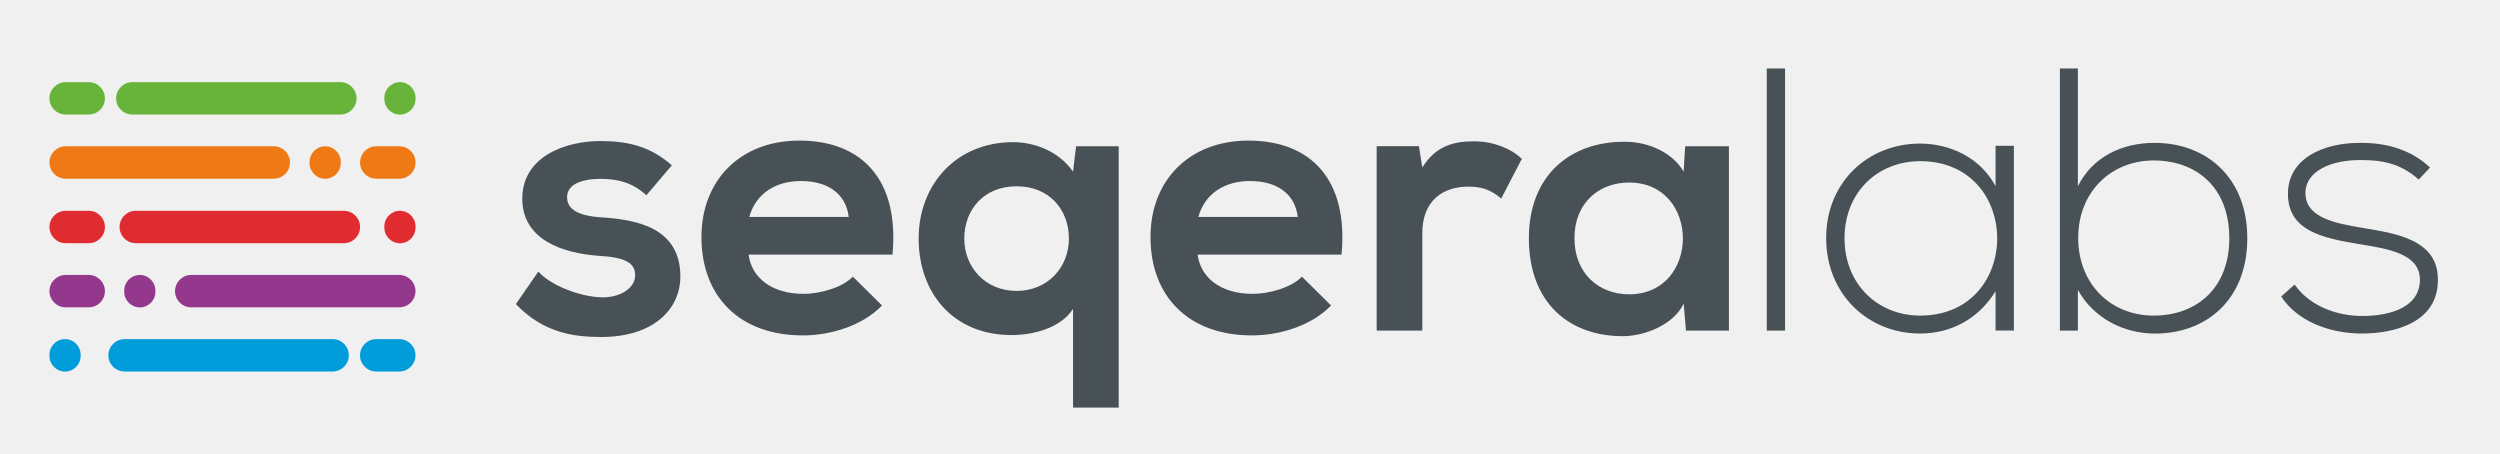
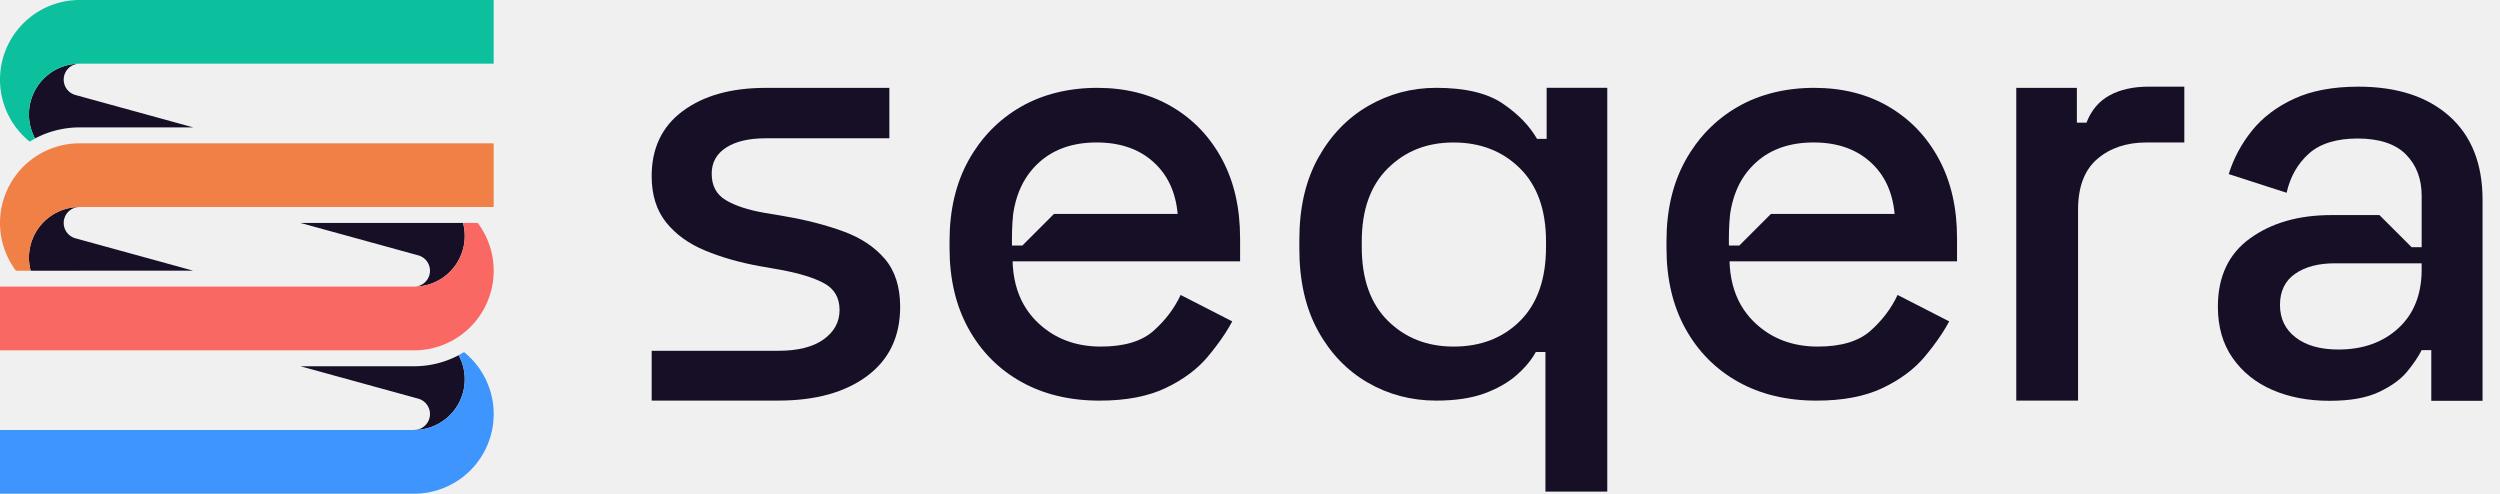
- <svg xmlns="http://www.w3.org/2000/svg" version="1.1" id="Layer_1" x="0px" y="0px" viewBox="0 0 452 82" style="enable-background:new 0 0 452 82;" xml:space="preserve">
-   <style type="text/css">
- 	.st0{fill-rule:evenodd;clip-rule:evenodd;fill:#68B43A;}
- 	.st1{fill-rule:evenodd;clip-rule:evenodd;fill:#EF7914;}
- 	.st2{fill-rule:evenodd;clip-rule:evenodd;fill:#E02B31;}
- 	.st3{fill-rule:evenodd;clip-rule:evenodd;fill:#94388D;}
- 	.st4{fill-rule:evenodd;clip-rule:evenodd;fill:#009DDA;}
- 	.st5{fill-rule:evenodd;clip-rule:evenodd;fill:#485156;}
- </style>
-   <g>
-     <path class="st0" d="M23.92,14.85h37.62c1.61,0,2.93,1.32,2.93,2.93l0,0c0,1.61-1.32,2.93-2.93,2.93H23.92   c-1.61,0-2.93-1.32-2.93-2.93l0,0C21,16.17,22.31,14.85,23.92,14.85z" />
-     <path class="st0" d="M72.31,14.85L72.31,14.85c1.55,0,2.82,1.27,2.82,2.82v0.23c0,1.55-1.27,2.82-2.82,2.82l0,0   c-1.55,0-2.82-1.27-2.82-2.82v-0.23C69.49,16.11,70.76,14.85,72.31,14.85z" />
-     <path class="st0" d="M11.87,14.85h4.17c1.61,0,2.93,1.32,2.93,2.93l0,0c0,1.61-1.32,2.93-2.93,2.93h-4.17   c-1.61,0-2.93-1.32-2.93-2.93l0,0C8.94,16.17,10.26,14.85,11.87,14.85z" />
-     <path class="st1" d="M11.87,26.45H49.5c1.61,0,2.93,1.32,2.93,2.93l0,0c0,1.61-1.32,2.93-2.93,2.93H11.87   c-1.61,0-2.93-1.32-2.93-2.93l0,0C8.94,27.77,10.26,26.45,11.87,26.45z" />
-     <path class="st1" d="M58.79,26.45L58.79,26.45c1.55,0,2.82,1.27,2.82,2.82v0.23c0,1.55-1.27,2.82-2.82,2.82l0,0   c-1.55,0-2.82-1.27-2.82-2.82v-0.23C55.97,27.72,57.24,26.45,58.79,26.45z" />
-     <path class="st1" d="M68.03,26.45h4.17c1.61,0,2.93,1.32,2.93,2.93l0,0c0,1.61-1.32,2.93-2.93,2.93h-4.17   c-1.61,0-2.93-1.32-2.93-2.93l0,0C65.1,27.77,66.41,26.45,68.03,26.45z" />
-     <path class="st2" d="M24.55,38.11h37.62c1.61,0,2.93,1.32,2.93,2.93l0,0c0,1.61-1.32,2.93-2.93,2.93H24.55   c-1.61,0-2.93-1.32-2.93-2.93l0,0C21.62,39.43,22.93,38.11,24.55,38.11z" />
-     <path class="st2" d="M72.31,38.11L72.31,38.11c1.55,0,2.82,1.27,2.82,2.82v0.23c0,1.55-1.27,2.82-2.82,2.82l0,0   c-1.55,0-2.82-1.27-2.82-2.82v-0.23C69.49,39.38,70.76,38.11,72.31,38.11z" />
-     <path class="st2" d="M11.87,38.11h4.17c1.61,0,2.93,1.32,2.93,2.93l0,0c0,1.61-1.32,2.93-2.93,2.93h-4.17   c-1.61,0-2.93-1.32-2.93-2.93l0,0C8.94,39.43,10.26,38.11,11.87,38.11z" />
-     <g>
-       <path class="st3" d="M72.19,49.71H34.57c-1.61,0-2.93,1.32-2.93,2.93l0,0c0,1.61,1.32,2.93,2.93,2.93h37.62    c1.61,0,2.93-1.32,2.93-2.93l0,0C75.12,51.03,73.8,49.71,72.19,49.71z" />
-       <path class="st3" d="M25.28,49.71L25.28,49.71c-1.55,0-2.82,1.27-2.82,2.82v0.23c0,1.55,1.27,2.82,2.82,2.82l0,0    c1.55,0,2.82-1.27,2.82-2.82v-0.23C28.09,50.98,26.83,49.71,25.28,49.71z" />
-       <path class="st3" d="M16.04,49.71h-4.17c-1.61,0-2.93,1.32-2.93,2.93l0,0c0,1.61,1.32,2.93,2.93,2.93h4.17    c1.61,0,2.93-1.32,2.93-2.93l0,0C18.97,51.03,17.65,49.71,16.04,49.71z" />
-     </g>
-     <path class="st4" d="M60.14,61.31H22.52c-1.61,0-2.93,1.32-2.93,2.93l0,0c0,1.61,1.32,2.93,2.93,2.93h37.62   c1.61,0,2.93-1.32,2.93-2.93l0,0C63.07,62.63,61.75,61.31,60.14,61.31z" />
-     <path class="st4" d="M11.76,61.31L11.76,61.31c-1.55,0-2.82,1.27-2.82,2.82v0.23c0,1.55,1.27,2.82,2.82,2.82l0,0   c1.55,0,2.82-1.27,2.82-2.82v-0.23C14.58,62.58,13.31,61.31,11.76,61.31z" />
-     <path class="st4" d="M72.19,61.31h-4.17c-1.61,0-2.93,1.32-2.93,2.93l0,0c0,1.61,1.32,2.93,2.93,2.93h4.17   c1.61,0,2.93-1.32,2.93-2.93l0,0C75.12,62.63,73.8,61.31,72.19,61.31z" />
+ <svg xmlns="http://www.w3.org/2000/svg" width="1266" height="250" viewBox="0 0 1266 250" fill="none">
+   <g clip-path="url(#clip0_933_7626)">
+     <path d="M212.236 129.43L212.586 129.57L212.936 129.71L213.266 129.87L213.596 130.049L213.917 130.229L214.237 130.429L214.537 130.659L214.827 130.879L215.097 131.129L215.377 131.379L215.637 131.659L215.877 131.929L216.117 132.229L216.327 132.529L216.537 132.849L216.718 133.159L216.888 133.499L217.048 133.829L217.188 134.169L217.328 134.519L217.428 134.879L217.528 135.229L217.598 135.609L217.668 135.969L217.708 136.349L217.728 136.709L217.738 137.079L217.728 137.459L217.708 137.829L217.668 138.199L217.598 138.569L217.528 138.929L217.428 139.299L217.328 139.649L217.188 140.009L217.048 140.349L216.888 140.679L216.718 141.009L216.537 141.329L216.327 141.649L216.117 141.949L215.877 142.229L215.637 142.518L215.377 142.778L215.097 143.048L214.827 143.298L214.537 143.518L214.237 143.728L213.917 143.948L213.596 144.128L213.266 144.308L212.936 144.458L212.586 144.608L212.236 144.728L211.886 144.848L211.526 144.928L211.166 145.018L210.785 145.068L210.425 145.108L210.045 145.148H209.985L210.365 145.138L211.045 145.108L211.726 145.068L212.406 145.008L213.076 144.918L213.756 144.818L214.427 144.708L215.097 144.568L215.757 144.418L216.427 144.248L217.088 144.058L217.738 143.848L218.378 143.628L219.018 143.388L219.649 143.128L220.279 142.858L220.899 142.568L221.509 142.259L222.109 141.939L222.7 141.599L223.28 141.239L223.86 140.879L224.42 140.499L224.981 140.089L225.521 139.669L226.051 139.249L226.571 138.799L227.081 138.339L227.571 137.879L228.062 137.389L228.532 136.899L228.982 136.389L229.422 135.869L229.852 135.339L230.272 134.789L230.673 134.239L231.053 133.679L231.433 133.099L231.783 132.519L232.123 131.919L232.453 131.319L232.753 130.719L233.043 130.099L233.314 129.47L233.574 128.84L233.814 128.2L234.044 127.55L234.244 126.9L234.434 126.24L234.604 125.58L234.754 124.92L234.894 124.24L235.014 123.57L235.114 122.9L235.184 122.22L235.254 121.54L235.304 120.85L235.324 120.17L235.334 119.49L235.324 118.81L235.304 118.12L235.254 117.441L235.184 116.761L235.114 116.091L235.014 115.411L234.894 114.731L234.754 114.071L234.604 113.401L234.474 112.891H210.155L209.675 112.901H152.154L211.816 129.31L212.236 129.43Z" fill="#160F26" />
+     <path d="M249.96 135.379L249.91 134.519L249.85 133.669L249.77 132.809L249.67 131.959L249.56 131.12L249.42 130.27L249.26 129.43L249.1 128.59L248.91 127.76L248.7 126.93L248.479 126.1L248.229 125.28L247.969 124.47L247.699 123.65L247.399 122.85L247.089 122.06L246.759 121.26L246.419 120.48L246.059 119.7L245.688 118.931L245.288 118.181L244.878 117.421L244.448 116.681L244.008 115.941L243.558 115.221L243.078 114.501L242.597 113.801L242.097 113.111L241.927 112.891H234.474L234.604 113.401L234.755 114.071L234.895 114.731L235.015 115.411L235.115 116.091L235.185 116.761L235.255 117.441L235.305 118.121L235.325 118.811L235.335 119.49L235.325 120.17L235.305 120.85L235.255 121.54L235.185 122.22L235.115 122.9L235.015 123.57L234.895 124.24L234.755 124.92L234.604 125.58L234.434 126.24L234.244 126.9L234.044 127.55L233.814 128.2L233.574 128.84L233.314 129.47L233.044 130.1L232.754 130.72L232.454 131.32L232.124 131.919L231.783 132.519L231.433 133.099L231.053 133.679L230.673 134.239L230.273 134.789L229.853 135.339L229.423 135.869L228.982 136.389L228.532 136.899L228.062 137.389L227.572 137.879L227.082 138.339L226.572 138.799L226.051 139.249L225.521 139.669L224.981 140.089L224.421 140.499L223.861 140.879L223.28 141.239L222.7 141.599L222.11 141.939L221.51 142.259L220.9 142.569L220.279 142.859L219.649 143.129L219.019 143.389L218.379 143.629L217.738 143.849L217.088 144.059L216.428 144.248L215.758 144.418L215.097 144.568L214.427 144.708L213.757 144.818L213.077 144.918L212.406 145.008L211.726 145.068L211.046 145.108L210.366 145.138L209.675 145.148H0V177.406H209.675L210.536 177.396L211.386 177.376L212.246 177.326L213.097 177.256L213.947 177.176L214.797 177.086L215.648 176.956L216.488 176.826L217.328 176.676L218.169 176.496L219.009 176.306L219.829 176.106L220.659 175.876L221.49 175.636L222.3 175.386L223.11 175.096L223.911 174.806L224.711 174.496L225.501 174.176L226.281 173.836L227.062 173.466L227.832 173.086L228.592 172.696L229.343 172.286L230.083 171.866L230.823 171.416L231.533 170.966L232.254 170.496L232.964 170.006L233.654 169.506L234.334 168.987L235.005 168.457L235.675 167.907L236.325 167.347L236.955 166.787L237.576 166.197L238.186 165.597L238.786 164.987L239.366 164.357L239.946 163.727L240.507 163.077L241.047 162.417L241.577 161.747L242.097 161.057L242.597 160.367L243.078 159.667L243.558 158.947L244.008 158.227L244.448 157.487L244.878 156.747L245.288 155.998L245.688 155.238L246.059 154.468L246.419 153.698L246.759 152.908L247.089 152.118L247.399 151.328L247.699 150.518L247.969 149.708L248.229 148.898L248.479 148.068L248.7 147.248L248.91 146.418L249.1 145.578L249.26 144.748L249.42 143.909L249.56 143.059L249.67 142.209L249.77 141.359L249.85 140.509L249.91 139.649L249.96 138.799L249.99 137.949L250 137.089L249.99 136.229L249.96 135.379Z" fill="#FA6863" />
+     <path d="M37.763 120.54L37.413 120.41L37.063 120.27L36.733 120.11L36.393 119.93L36.083 119.74L35.763 119.54L35.462 119.321L35.172 119.091L34.892 118.841L34.622 118.591L34.362 118.321L34.122 118.041L33.882 117.741L33.672 117.441L33.462 117.131L33.282 116.821L33.112 116.481L32.942 116.141L32.812 115.811L32.672 115.461L32.572 115.091L32.471 114.741L32.391 114.371L32.331 114.011L32.291 113.631L32.271 113.271L32.261 112.891L32.271 112.521L32.291 112.141L32.331 111.781L32.391 111.411L32.471 111.041L32.572 110.681L32.672 110.331L32.812 109.971L32.942 109.631L33.112 109.291L33.282 108.971L33.462 108.641L33.672 108.331L33.882 108.031L34.122 107.741L34.362 107.461L34.622 107.191L34.892 106.932L35.172 106.682L35.462 106.462L35.763 106.242L36.083 106.032L36.393 105.842L36.733 105.672L37.063 105.522L37.413 105.372L37.763 105.242L38.114 105.132L38.474 105.042L38.834 104.962L39.214 104.912L39.574 104.872L39.944 104.832H40.014H39.634L38.954 104.862L38.273 104.912L37.593 104.972L36.923 105.052L36.243 105.152L35.563 105.272L34.902 105.402L34.232 105.562L33.572 105.732L32.912 105.922L32.261 106.132L31.621 106.352L30.971 106.582L30.351 106.842L29.721 107.121L29.1 107.411L28.49 107.721L27.88 108.041L27.3 108.371L26.719 108.731L26.139 109.101L25.569 109.481L25.019 109.891L24.469 110.301L23.948 110.731L23.428 111.171L22.918 111.631L22.428 112.101L21.938 112.581L21.468 113.081L21.017 113.581L20.567 114.101L20.147 114.641L19.717 115.181L19.327 115.731L18.937 116.301L18.566 116.871L18.216 117.461L17.876 118.051L17.546 118.661L17.246 119.261L16.956 119.88L16.686 120.51L16.426 121.14L16.186 121.78L15.956 122.43L15.755 123.08L15.565 123.74L15.395 124.39L15.245 125.06L15.105 125.73L14.985 126.41L14.885 127.08L14.815 127.76L14.745 128.43L14.695 129.12L14.675 129.8L14.665 130.48L14.675 131.17L14.695 131.85L14.745 132.529L14.815 133.209L14.885 133.889L14.985 134.569L15.105 135.239L15.245 135.909L15.395 136.569L15.525 137.089H39.844L40.324 137.079H97.845L38.184 120.67L37.763 120.54Z" fill="#160F26" />
+     <path d="M0.04 114.601L0.08 115.461L0.15 116.311L0.23 117.161L0.33 118.01L0.44 118.86L0.58 119.7L0.73 120.55L0.9 121.39L1.09 122.22L1.3 123.05L1.521 123.88L1.771 124.7L2.031 125.51L2.301 126.32L2.601 127.13L2.911 127.92L3.241 128.72L3.581 129.5L3.941 130.279L4.312 131.039L4.712 131.799L5.122 132.559L5.552 133.299L5.992 134.029L6.442 134.749L6.912 135.469L7.403 136.179L7.903 136.869L8.073 137.089H15.526L15.396 136.569L15.245 135.909L15.105 135.239L14.985 134.569L14.885 133.889L14.815 133.209L14.745 132.529L14.695 131.849L14.675 131.169L14.665 130.479L14.675 129.8L14.695 129.12L14.745 128.43L14.815 127.76L14.885 127.08L14.985 126.41L15.105 125.73L15.245 125.06L15.396 124.39L15.566 123.74L15.756 123.08L15.956 122.43L16.186 121.78L16.426 121.14L16.686 120.51L16.956 119.88L17.246 119.26L17.546 118.66L17.876 118.05L18.217 117.461L18.567 116.871L18.937 116.301L19.327 115.731L19.717 115.181L20.147 114.641L20.567 114.101L21.018 113.581L21.468 113.081L21.938 112.581L22.428 112.101L22.918 111.631L23.428 111.171L23.949 110.731L24.469 110.301L25.019 109.891L25.569 109.481L26.139 109.101L26.72 108.731L27.3 108.371L27.88 108.041L28.49 107.721L29.101 107.411L29.721 107.121L30.351 106.841L30.971 106.581L31.621 106.351L32.262 106.131L32.912 105.921L33.572 105.731L34.232 105.561L34.903 105.401L35.563 105.271L36.243 105.151L36.923 105.051L37.593 104.972L38.274 104.912L38.954 104.862L39.634 104.832L40.325 104.822H250V72.574H40.325L39.464 72.584L38.614 72.604L37.754 72.654L36.903 72.714L36.043 72.794L35.203 72.894L34.352 73.014L33.512 73.144L32.672 73.304L31.822 73.474L30.991 73.664L30.161 73.874L29.341 74.094L28.51 74.344L27.7 74.594L26.89 74.874L26.089 75.164L25.289 75.484L24.499 75.804L23.718 76.144L22.938 76.514L22.168 76.894L21.408 77.274L20.657 77.694L19.917 78.114L19.177 78.554L18.457 79.014L17.736 79.484L17.036 79.974L16.346 80.474L15.656 80.983L14.995 81.513L14.325 82.063L13.675 82.623L13.045 83.193L12.425 83.783L11.814 84.373L11.214 84.993L10.624 85.623L10.054 86.253L9.493 86.903L8.953 87.563L8.423 88.233L7.903 88.913L7.403 89.613L6.912 90.313L6.442 91.023L5.992 91.753L5.552 92.493L5.122 93.232L4.712 93.972L4.312 94.732L3.941 95.512L3.581 96.282L3.241 97.072L2.911 97.852L2.601 98.652L2.301 99.452L2.031 100.262L1.771 101.082L1.521 101.902L1.3 102.732L1.09 103.562L0.9 104.402L0.73 105.231L0.58 106.071L0.44 106.921L0.33 107.771L0.23 108.621L0.15 109.471L0.08 110.321L0.04 111.171L0 112.031V112.891V113.751L0.04 114.601Z" fill="#F18046" />
+     <path d="M37.763 47.976L37.413 47.836L37.063 47.686L36.723 47.536L36.403 47.356L36.073 47.176L35.763 46.976L35.462 46.746L35.162 46.526L34.882 46.276L34.612 46.026L34.362 45.746L34.122 45.476L33.882 45.176L33.662 44.876L33.462 44.556L33.272 44.236L33.102 43.906L32.932 43.576L32.802 43.236L32.672 42.876L32.562 42.526L32.471 42.176L32.391 41.796L32.331 41.436L32.281 41.056L32.271 40.686L32.261 40.306L32.271 39.937L32.281 39.577L32.331 39.206L32.391 38.837L32.471 38.477L32.562 38.107L32.672 37.747L32.802 37.397L32.932 37.057L33.102 36.727L33.272 36.387L33.462 36.077L33.662 35.757L33.882 35.457L34.122 35.177L34.362 34.887L34.612 34.607L34.882 34.357L35.162 34.107L35.462 33.887L35.763 33.677L36.073 33.457L36.403 33.277L36.723 33.097L37.063 32.937L37.413 32.797L37.763 32.677L38.114 32.557L38.474 32.457L38.844 32.387L39.204 32.327L39.574 32.287L39.954 32.257H40.074H39.634L38.954 32.287L38.273 32.337L37.593 32.397L36.923 32.487L36.243 32.587L35.563 32.697L34.902 32.837L34.232 32.987L33.572 33.157L32.912 33.347L32.261 33.557L31.621 33.777L30.971 34.017L30.351 34.267L29.721 34.547L29.1 34.837L28.49 35.147L27.88 35.467L27.3 35.797L26.709 36.157L26.139 36.527L25.569 36.907L25.019 37.317L24.469 37.727L23.938 38.157L23.428 38.607L22.918 39.056L22.418 39.526L21.938 40.007L21.468 40.506L21.017 41.016L20.567 41.536L20.147 42.066L19.717 42.616L19.327 43.166L18.937 43.726L18.566 44.296L18.216 44.886L17.876 45.476L17.546 46.086L17.246 46.686L16.956 47.306L16.686 47.936L16.426 48.566L16.186 49.206L15.956 49.856L15.755 50.506L15.565 51.166L15.395 51.825L15.235 52.486L15.105 53.155L14.985 53.835L14.885 54.505L14.805 55.185L14.745 55.855L14.695 56.545L14.675 57.235L14.665 57.915L14.675 58.595L14.695 59.285L14.745 59.965L14.805 60.645L14.885 61.315L14.985 61.995L15.105 62.675L15.235 63.335L15.395 64.004L15.565 64.665L15.755 65.314L15.956 65.974L16.186 66.614L16.426 67.254L16.686 67.884L16.956 68.514L17.246 69.134L17.546 69.744L17.746 70.094L17.766 70.084L18.607 69.654L19.447 69.244L20.297 68.844L21.157 68.474L22.018 68.094L22.898 67.754L23.768 67.434L24.659 67.104L25.549 66.824L26.449 66.544L27.35 66.284L28.25 66.034L29.16 65.804L30.081 65.604L31.001 65.424L31.911 65.244L32.842 65.094L33.772 64.954L34.702 64.835L35.643 64.734L36.573 64.654L37.513 64.585L38.434 64.544L39.394 64.525L40.324 64.504H97.845L38.173 48.096L37.763 47.976Z" fill="#160F26" />
+     <path d="M209.675 217.743H210.365L211.045 217.703L211.726 217.663L212.406 217.603L213.086 217.513L213.766 217.413L214.437 217.303L215.107 217.163L215.767 217.013L216.437 216.843L217.088 216.653L217.738 216.443L218.388 216.223L219.028 215.983L219.649 215.723L220.279 215.453L220.899 215.163L221.509 214.853L222.119 214.533L222.71 214.193L223.29 213.833L223.86 213.463L224.43 213.083L224.991 212.683L225.531 212.263L226.061 211.843L226.581 211.393L227.081 210.933L227.581 210.473L228.062 209.983L228.532 209.493L228.992 208.984L229.432 208.464L229.862 207.934L230.282 207.384L230.673 206.834L231.063 206.274L231.433 205.694L231.783 205.114L232.123 204.514L232.453 203.914L232.763 203.304L233.053 202.694L233.314 202.064L233.584 201.424L233.814 200.794L234.044 200.144L234.254 199.494L234.434 198.834L234.614 198.174L234.764 197.514L234.894 196.835L235.014 196.165L235.114 195.495L235.194 194.805L235.264 194.135L235.304 193.445L235.334 192.765V192.085V191.405L235.304 190.715L235.264 190.035L235.194 189.355L235.114 188.685L235.014 188.005L234.894 187.325L234.764 186.665L234.614 185.995L234.434 185.335L234.254 184.685L234.044 184.026L233.814 183.376L233.584 182.746L233.314 182.116L233.053 181.486L232.763 180.866L232.453 180.256L232.253 179.886L232.233 179.896L231.393 180.326L230.553 180.736L229.702 181.136L228.842 181.516L227.972 181.876L227.101 182.226L226.231 182.546L225.341 182.866L224.44 183.166L223.55 183.436L222.66 183.696L221.739 183.946L220.839 184.166L219.919 184.376L218.998 184.565L218.078 184.735L217.158 184.885L216.227 185.025L215.297 185.145L214.367 185.245L213.426 185.325L212.486 185.385L211.546 185.435L210.615 185.465L209.675 185.475H152.154L211.816 201.884L212.236 202.014L212.586 202.144L212.936 202.284L213.266 202.444L213.596 202.624L213.917 202.814L214.237 203.014L214.537 203.234L214.827 203.464L215.097 203.714L215.377 203.964L215.637 204.234L215.877 204.514L216.117 204.814L216.327 205.114L216.537 205.424L216.718 205.734L216.888 206.074L217.048 206.414L217.188 206.744L217.328 207.094L217.428 207.464L217.528 207.814L217.598 208.184L217.668 208.544L217.708 208.924L217.728 209.284L217.738 209.663L217.728 210.033L217.708 210.413L217.668 210.773L217.598 211.143L217.528 211.513L217.428 211.873L217.328 212.223L217.188 212.583L217.048 212.923L216.888 213.263L216.718 213.583L216.537 213.913L216.327 214.223L216.117 214.523L215.877 214.813L215.637 215.093L215.377 215.363L215.097 215.623L214.827 215.873L214.537 216.093L214.237 216.313L213.917 216.523L213.596 216.713L213.266 216.883L212.936 217.033L212.586 217.183L212.236 217.313L211.886 217.423L211.526 217.513L211.166 217.593L210.785 217.643L210.425 217.683L210.045 217.723L209.675 217.733" fill="#160F26" />
+     <path d="M249.96 207.963L249.92 207.113L249.86 206.264L249.77 205.404L249.68 204.554L249.56 203.714L249.42 202.864L249.27 202.024L249.1 201.184L248.91 200.344L248.7 199.524L248.479 198.694L248.239 197.864L247.979 197.064L247.699 196.244L247.399 195.444L247.099 194.654L246.769 193.855L246.419 193.075L246.069 192.295L245.688 191.525L245.288 190.775L244.888 190.015L244.458 189.275L244.008 188.535L243.558 187.815L243.088 187.095L242.597 186.395L242.097 185.705L241.577 185.015L241.057 184.355L240.507 183.685L239.946 183.045L239.376 182.405L238.786 181.785L238.196 181.166L237.576 180.576L236.955 179.986L236.325 179.416L235.675 178.856L235.015 178.306L234.975 178.276L234.034 178.846L233.204 179.316L232.344 179.786L232.234 179.846L232.454 180.256L232.764 180.866L233.054 181.486L233.314 182.115L233.584 182.745L233.814 183.375L234.044 184.025L234.254 184.685L234.434 185.335L234.614 185.995L234.765 186.665L234.895 187.325L235.015 188.005L235.115 188.685L235.195 189.355L235.265 190.035L235.305 190.715L235.335 191.405V192.085V192.765L235.305 193.445L235.265 194.134L235.195 194.804L235.115 195.494L235.015 196.164L234.895 196.834L234.765 197.514L234.614 198.174L234.434 198.834L234.254 199.494L234.044 200.144L233.814 200.794L233.584 201.424L233.314 202.064L233.054 202.694L232.764 203.304L232.454 203.914L232.124 204.514L231.783 205.114L231.433 205.694L231.063 206.274L230.673 206.833L230.283 207.383L229.863 207.933L229.433 208.463L228.992 208.983L228.532 209.493L228.062 209.983L227.582 210.473L227.082 210.933L226.582 211.393L226.061 211.843L225.531 212.263L224.991 212.683L224.431 213.083L223.861 213.463L223.29 213.833L222.71 214.193L222.12 214.533L221.51 214.853L220.9 215.163L220.279 215.453L219.649 215.723L219.029 215.983L218.389 216.223L217.738 216.443L217.088 216.653L216.438 216.843L215.768 217.013L215.107 217.163L214.437 217.303L213.767 217.413L213.087 217.513L212.406 217.603L211.726 217.663L211.046 217.703L210.366 217.743H209.675H0V250H209.675L210.536 249.99L211.386 249.97L212.246 249.92L213.097 249.85L213.957 249.78L214.807 249.68L215.658 249.55L216.498 249.42L217.338 249.27L218.179 249.09L219.009 248.9L219.839 248.7L220.659 248.48L221.49 248.23L222.3 247.98L223.11 247.69L223.921 247.4L224.721 247.09L225.511 246.77L226.291 246.43L227.072 246.06L227.832 245.68L228.602 245.29L229.343 244.88L230.093 244.46L230.823 244.02L231.543 243.551L232.264 243.091L232.964 242.601L233.654 242.091L234.344 241.581L235.015 241.051L235.675 240.501L236.325 239.941L236.955 239.381L237.576 238.791L238.196 238.191L238.786 237.581L239.376 236.951L239.946 236.321L240.507 235.671L241.057 235.011L241.577 234.341L242.097 233.661L242.597 232.961L243.088 232.261L243.558 231.542L244.008 230.822L244.458 230.082L244.888 229.342L245.288 228.592L245.688 227.832L246.069 227.062L246.419 226.292L246.769 225.502L247.099 224.712L247.399 223.922L247.699 223.112L247.979 222.302L248.239 221.482L248.479 220.662L248.7 219.842L248.91 219.003L249.1 218.173L249.27 217.343L249.42 216.493L249.56 215.653L249.68 214.803L249.77 213.953L249.86 213.103L249.92 212.243L249.96 211.393L250 210.543V209.683V208.823L249.96 207.963Z" fill="#3D95FD" />
+     <path d="M0.04 42.027L0.08 42.887L0.14 43.736L0.23 44.596L0.33 45.446L0.44 46.286L0.58 47.136L0.73 47.976L0.9 48.816L1.09 49.646L1.3 50.476L1.521 51.296L1.761 52.126L2.031 52.936L2.301 53.746L2.601 54.556L2.901 55.346L3.231 56.145L3.581 56.925L3.941 57.705L4.312 58.465L4.712 59.225L5.122 59.985L5.542 60.725L5.992 61.465L6.442 62.175L6.912 62.895L7.403 63.605L7.903 64.295L8.423 64.985L8.953 65.645L9.493 66.315L10.054 66.955L10.624 67.595L11.214 68.215L11.814 68.825L12.425 69.424L13.045 70.014L13.675 70.584L14.325 71.144L14.995 71.684L15.025 71.714L15.966 71.154L16.796 70.684L17.656 70.204L17.776 70.154L17.546 69.744L17.246 69.135L16.956 68.514L16.686 67.885L16.426 67.255L16.186 66.615L15.956 65.975L15.756 65.315L15.566 64.665L15.396 64.005L15.236 63.335L15.105 62.675L14.985 61.995L14.885 61.315L14.805 60.645L14.745 59.965L14.695 59.285L14.675 58.595L14.665 57.915L14.675 57.235L14.695 56.545L14.745 55.855L14.805 55.186L14.885 54.506L14.985 53.836L15.105 53.156L15.236 52.486L15.396 51.826L15.566 51.166L15.756 50.506L15.956 49.856L16.186 49.206L16.426 48.566L16.686 47.936L16.956 47.306L17.246 46.686L17.546 46.086L17.876 45.476L18.217 44.886L18.567 44.297L18.937 43.727L19.327 43.166L19.717 42.617L20.147 42.067L20.567 41.537L21.018 41.017L21.468 40.507L21.938 40.007L22.418 39.527L22.918 39.057L23.428 38.607L23.939 38.157L24.469 37.727L25.019 37.317L25.569 36.907L26.139 36.527L26.71 36.157L27.3 35.797L27.88 35.467L28.49 35.147L29.101 34.837L29.721 34.547L30.351 34.267L30.971 34.017L31.621 33.777L32.262 33.557L32.912 33.347L33.572 33.157L34.232 32.987L34.903 32.837L35.563 32.697L36.243 32.587L36.923 32.487L37.593 32.397L38.274 32.337L38.954 32.287L39.634 32.257H40.325H250V0H40.325H39.464L38.614 0.03L37.754 0.08L36.903 0.15L36.043 0.22L35.193 0.32L34.352 0.45L33.502 0.57L32.662 0.73L31.822 0.9L30.991 1.1L30.161 1.3L29.341 1.52L28.51 1.77L27.7 2.02L26.89 2.3L26.089 2.59L25.279 2.91L24.499 3.23L23.718 3.57L22.938 3.94L22.168 4.31L21.408 4.71L20.657 5.12L19.917 5.54L19.177 5.98L18.457 6.439L17.736 6.909L17.036 7.399L16.346 7.899L15.656 8.419L14.995 8.949L14.325 9.499L13.675 10.049L13.045 10.619L12.425 11.209L11.814 11.809L11.214 12.419L10.624 13.039L10.054 13.679L9.493 14.329L8.953 14.989L8.423 15.659L7.903 16.339L7.403 17.039L6.912 17.739L6.442 18.448L5.992 19.178L5.542 19.908L5.122 20.658L4.712 21.408L4.312 22.158L3.941 22.938L3.581 23.708L3.231 24.498L2.901 25.288L2.601 26.078L2.301 26.878L2.031 27.698L1.761 28.508L1.521 29.328L1.3 30.158L1.09 30.988L0.9 31.828L0.73 32.657L0.58 33.497L0.44 34.347L0.33 35.197L0.23 36.047L0.14 36.897L0.08 37.757L0.04 38.607L0 39.457V40.317V41.177L0.04 42.027Z" fill="#0DC09D" />
  </g>
-   <path class="st5" d="M121.47,29.89c-3.85-3.38-7.77-4.39-12.98-4.39c-6.08,0-14.06,2.7-14.06,10.41c0,7.57,7.5,9.87,13.79,10.34  c4.73,0.27,6.62,1.22,6.62,3.52c0,2.43-2.91,4.06-6.02,3.99c-3.72-0.07-9.13-2.03-11.49-4.66l-4.06,5.88  c4.87,5.07,10.14,5.95,15.41,5.95c9.53,0,14.33-5.07,14.33-10.95c0-8.86-7.98-10.28-14.26-10.68c-4.26-0.27-6.22-1.49-6.22-3.65  c0-2.1,2.16-3.31,6.08-3.31c3.18,0,5.88,0.74,8.25,2.97L121.47,29.89L121.47,29.89z M161.36,46.04  c1.28-13.72-5.68-20.62-16.83-20.62c-10.82,0-17.71,7.3-17.71,17.44c0,10.68,6.83,17.78,18.32,17.78c5.07,0,10.82-1.76,14.33-5.41  l-5.27-5.21c-1.89,1.96-5.88,3.11-8.92,3.11c-5.81,0-9.4-2.97-9.94-7.1H161.36L161.36,46.04z M135.47,39.22  c1.22-4.33,4.87-6.49,9.33-6.49c4.73,0,8.11,2.16,8.65,6.49H135.47L135.47,39.22z M183.8,52.6c-5.61,0-9.46-4.26-9.46-9.46  s3.52-9.46,9.46-9.46c5.95,0,9.46,4.26,9.46,9.46S189.41,52.6,183.8,52.6L183.8,52.6z M202.26,73.69V26.44h-7.71l-0.54,4.6  c-2.57-3.72-7.03-5.34-10.82-5.34c-10.28,0-17.1,7.64-17.1,17.44c0,9.73,6.15,17.44,16.83,17.44c3.52,0,8.72-1.08,11.09-4.73v17.85  H202.26L202.26,73.69z M242.55,46.04c1.28-13.72-5.68-20.62-16.83-20.62c-10.82,0-17.71,7.3-17.71,17.44  c0,10.68,6.83,17.78,18.32,17.78c5.07,0,10.82-1.76,14.33-5.41l-5.27-5.21c-1.89,1.96-5.88,3.11-8.92,3.11  c-5.81,0-9.4-2.97-9.94-7.1H242.55L242.55,46.04z M216.66,39.22c1.22-4.33,4.87-6.49,9.33-6.49c4.73,0,8.11,2.16,8.65,6.49H216.66  L216.66,39.22z M248.9,26.44v33.33h8.25V42.19c0-6.15,3.99-8.45,8.32-8.45c2.7,0,4.26,0.74,5.95,2.16l3.72-7.17  c-1.83-1.83-5.14-3.18-8.59-3.18c-3.38,0-6.83,0.61-9.4,4.73l-0.61-3.85H248.9L248.9,26.44z M304.4,31.04  c-1.89-3.31-6.15-5.41-10.61-5.41c-9.74-0.07-17.37,5.95-17.37,17.44c0,11.7,7.3,17.78,17.17,17.71c3.72-0.07,8.92-1.96,10.82-5.88  l0.41,4.87h7.77V26.44h-7.91L304.4,31.04L304.4,31.04z M294.53,33c12.98,0,12.98,20.21,0,20.21c-5.48,0-9.87-3.79-9.87-10.14  C284.66,36.72,289.06,33,294.53,33z" />
-   <path class="st5" d="M319.43,12.38v47.39h3.31V12.38H319.43L319.43,12.38z M360.8,26.37v7.3c-2.77-5.2-8.25-7.71-13.66-7.71  c-9.33,0-16.97,6.9-16.97,17.1c0,10.21,7.64,17.24,16.97,17.24c5.41,0,10.41-2.43,13.66-7.64v7.1h3.31c0-11.15,0-22.24,0-33.4H360.8  L360.8,26.37z M347.15,29.14c18.59,0,18.59,27.92,0,27.92c-7.57,0-13.66-5.61-13.66-13.99S339.57,29.14,347.15,29.14L347.15,29.14z   M389.4,29.01c7.5,0,13.66,4.66,13.66,14.06c0,9.26-6.15,13.99-13.66,13.99c-7.84,0-13.66-5.75-13.66-14.06  C375.74,34.69,381.69,29.01,389.4,29.01L389.4,29.01z M372.43,12.38v47.39h3.25V52.4c2.77,5.07,8.25,7.91,13.93,7.91  c9.33,0,16.7-6.15,16.7-17.24c0-11.02-7.44-17.24-16.77-17.24c-5.75,0-11.15,2.43-13.86,7.84V12.38H372.43L372.43,12.38z   M439.35,30.29c-3.31-3.11-7.57-4.46-12.44-4.46c-6.76-0.07-13.32,2.77-13.25,9.33c0.07,6.69,6.49,7.91,12.98,8.99  c5.48,0.88,11.02,1.83,10.88,6.63c-0.2,5.27-6.35,6.35-10.41,6.35c-4.46,0-9.46-1.69-12.24-5.68l-2.43,2.16  c2.91,4.46,8.72,6.69,14.6,6.69c5.88,0,13.52-1.96,13.72-9.33c0.34-7.77-7.84-8.79-13.79-9.8c-4.19-0.74-10.01-1.62-10.14-6.08  c-0.14-4.26,4.87-6.22,10.07-6.15c3.72,0,7.03,0.54,10.41,3.52L439.35,30.29z" />
+   <path d="M394.146 202.864H330.011V177.636H394.146C404.075 177.636 411.724 175.716 417.094 171.856C422.464 168.007 425.153 163.037 425.153 156.958C425.153 150.878 422.614 146.418 417.554 143.579C412.484 140.749 404.985 138.409 395.056 136.589L384.717 134.769C374.577 132.95 365.358 130.31 357.059 126.87C348.749 123.43 342.16 118.661 337.3 112.581C332.441 106.502 330.001 98.702 330.001 89.173C330.001 74.994 335.271 63.995 345.81 56.196C356.349 48.396 370.328 44.497 387.756 44.497H450.371V70.034H387.756C379.247 70.034 372.558 71.604 367.698 74.744C362.838 77.884 360.399 82.294 360.399 87.963C360.399 94.043 362.778 98.502 367.538 101.342C372.298 104.182 378.737 106.312 386.836 107.722L397.476 109.541C408.215 111.361 418.044 113.901 426.963 117.141C435.883 120.381 442.922 125.04 448.092 131.12C453.261 137.199 455.841 145.309 455.841 155.438C455.841 170.437 450.261 182.086 439.122 190.395C427.973 198.704 412.984 202.854 394.136 202.854L394.146 202.864Z" fill="#160F26" />
+   <path d="M782.605 248.98V178.246H777.746C775.516 182.306 772.276 186.205 768.017 189.945C763.757 193.695 758.337 196.785 751.758 199.214C745.168 201.644 737.019 202.864 727.29 202.864C714.721 202.864 703.172 199.824 692.633 193.745C682.093 187.665 673.684 178.906 667.405 167.447C661.125 155.998 657.985 142.169 657.985 125.95V121.391C657.985 105.182 661.175 91.353 667.565 79.894C673.944 68.445 682.403 59.675 692.943 53.596C703.482 47.516 714.931 44.477 727.29 44.477C741.879 44.477 753.078 47.117 760.877 52.376C768.676 57.646 774.506 63.625 778.356 70.315H783.215V44.477H813.923V248.96H782.615L782.605 248.98ZM736.099 175.506C749.878 175.506 761.127 171.147 769.836 162.437C778.546 153.728 782.905 141.259 782.905 125.05V122.31C782.905 106.302 778.496 93.943 769.686 85.223C760.867 76.514 749.668 72.154 736.099 72.154C722.53 72.154 711.631 76.514 702.812 85.223C693.992 93.943 689.593 106.302 689.593 122.31V125.05C689.593 141.269 694.002 153.728 702.812 162.437C711.631 171.157 722.72 175.506 736.099 175.506Z" fill="#160F26" />
+   <path d="M627.978 120.48C627.978 105.282 624.938 92.013 618.859 80.664C612.779 69.315 604.31 60.445 593.481 54.066C582.631 47.686 570.013 44.487 555.634 44.487C541.255 44.487 527.866 47.726 516.727 54.216C511.147 57.456 506.178 61.325 501.798 65.845C501.248 66.405 500.708 66.985 500.168 67.565C498.568 69.325 497.078 71.164 495.658 73.084C493.779 75.654 492.029 78.384 490.429 81.274C484.049 92.823 480.85 106.402 480.85 122.01V125.66C480.85 141.269 484.039 154.838 490.429 166.397C496.808 177.946 505.678 186.915 517.027 193.295C528.366 199.674 541.645 202.874 556.844 202.874C570.222 202.874 581.362 200.744 590.281 196.494C599.2 192.235 606.29 186.965 611.559 180.686C613.019 178.936 614.399 177.216 615.689 175.516C619.049 171.106 621.828 166.857 624.018 162.747L597.88 149.368C594.641 156.268 590.021 162.347 584.051 167.607C578.062 172.876 569.203 175.506 557.453 175.506C544.884 175.506 534.395 171.596 525.996 163.807C525.476 163.317 524.966 162.837 524.476 162.317C523.976 161.797 523.506 161.287 523.036 160.767C521.916 159.477 520.876 158.127 519.916 156.708C515.827 150.568 513.487 143.259 512.897 134.789C512.837 133.979 512.807 133.159 512.777 132.34H627.988V120.48H627.978ZM533.745 108.321L517.737 124.33H512.467C512.387 119.721 512.467 113.801 513.077 108.321C513.377 106.242 513.777 104.232 514.297 102.302C514.797 100.372 515.407 98.532 516.117 96.772C518.477 90.903 521.986 85.933 526.606 81.874C533.995 75.384 543.565 72.144 555.334 72.144C567.103 72.144 576.612 75.384 583.911 81.874C591.211 88.363 595.36 97.182 596.37 108.321H533.755H533.745Z" fill="#160F26" />
+   <path d="M991.037 120.48C991.037 105.282 987.998 92.013 981.918 80.664C975.839 69.315 967.369 60.445 956.54 54.066C945.691 47.686 933.072 44.487 918.693 44.487C904.314 44.487 890.925 47.726 879.786 54.216C874.207 57.456 869.237 61.325 864.858 65.845C864.308 66.405 863.768 66.985 863.228 67.565C861.628 69.325 860.138 71.164 858.718 73.084C856.838 75.654 855.088 78.384 853.488 81.274C847.109 92.823 843.909 106.402 843.909 122.01V125.66C843.909 141.269 847.099 154.838 853.488 166.397C859.868 177.946 868.737 186.915 880.086 193.295C891.425 199.674 904.704 202.874 919.903 202.874C933.282 202.874 944.421 200.744 953.34 196.494C962.26 192.235 969.349 186.965 974.619 180.686C976.079 178.936 977.458 177.216 978.748 175.516C982.108 171.106 984.888 166.857 987.078 162.747L960.94 149.368C957.7 156.268 953.08 162.347 947.111 167.607C941.121 172.876 932.262 175.506 920.513 175.506C907.944 175.506 897.455 171.596 889.056 163.807C888.536 163.317 888.026 162.837 887.536 162.317C887.036 161.797 886.566 161.287 886.096 160.767C884.976 159.477 883.936 158.127 882.976 156.708C878.886 150.568 876.547 143.259 875.957 134.789C875.897 133.979 875.867 133.159 875.837 132.34H991.047V120.48H991.037ZM896.805 108.321L880.796 124.33H875.527C875.447 119.721 875.527 113.801 876.137 108.321C876.437 106.242 876.837 104.232 877.357 102.302C877.856 100.372 878.466 98.532 879.176 96.772C881.536 90.903 885.046 85.933 889.666 81.874C897.055 75.384 906.624 72.144 918.393 72.144C930.162 72.144 939.672 75.384 946.971 81.874C954.27 88.363 958.42 97.182 959.43 108.321H896.815H896.805Z" fill="#160F26" />
+   <path d="M1021.04 202.864V44.487H1051.73V62.115H1056.59C1059.02 55.836 1062.92 51.226 1068.29 48.286C1073.66 45.347 1080.3 43.877 1088.2 43.877H1106.14V72.144H1086.99C1076.85 72.144 1068.55 74.934 1062.06 80.504C1055.57 86.083 1052.33 94.643 1052.33 106.192V202.854H1021.03L1021.04 202.864Z" fill="#160F26" />
+   <path d="M1257.17 101.282C1257.17 82.964 1251.58 68.815 1240.38 58.846C1229.19 48.876 1213.82 43.887 1194.27 43.887C1181.45 43.887 1170.61 45.917 1161.75 49.996C1152.91 54.076 1145.78 59.465 1140.39 66.175C1135 72.894 1131.08 80.224 1128.63 88.153L1157.94 97.622C1159.77 89.483 1163.53 82.864 1169.23 77.774C1174.94 72.694 1183.17 70.145 1193.96 70.145C1204.75 70.145 1213.1 72.844 1218.39 78.234C1223.69 83.624 1226.33 90.603 1226.33 99.152V125.19H1221.25L1204.96 108.922H1180.53C1164.04 108.922 1150.36 112.841 1139.47 120.681C1128.58 128.51 1123.13 140.069 1123.13 155.338C1123.13 165.517 1125.63 174.156 1130.61 181.286C1135.6 188.415 1142.32 193.805 1150.76 197.464C1159.22 201.124 1168.83 202.964 1179.6 202.964C1190.37 202.964 1198.33 201.484 1204.64 198.534C1210.95 195.585 1215.74 192.125 1218.99 188.155C1222.26 184.185 1224.68 180.566 1226.32 177.316H1231.21V202.964H1257.16V101.292L1257.17 101.282ZM1226.33 136.389C1226.33 149.018 1222.41 158.938 1214.57 166.157C1206.73 173.376 1196.62 176.996 1184.19 176.996C1175.03 176.996 1167.81 174.966 1162.51 170.887C1157.22 166.807 1154.58 161.317 1154.58 154.398C1154.58 147.478 1157.13 142.229 1162.2 138.679C1167.3 135.119 1174 133.34 1182.35 133.34H1226.32V136.389H1226.33Z" fill="#160F26" />
+   <defs>
+     <clipPath id="clip0_933_7626">
+       <rect width="250" height="250" fill="white" />
+     </clipPath>
+   </defs>
</svg>
